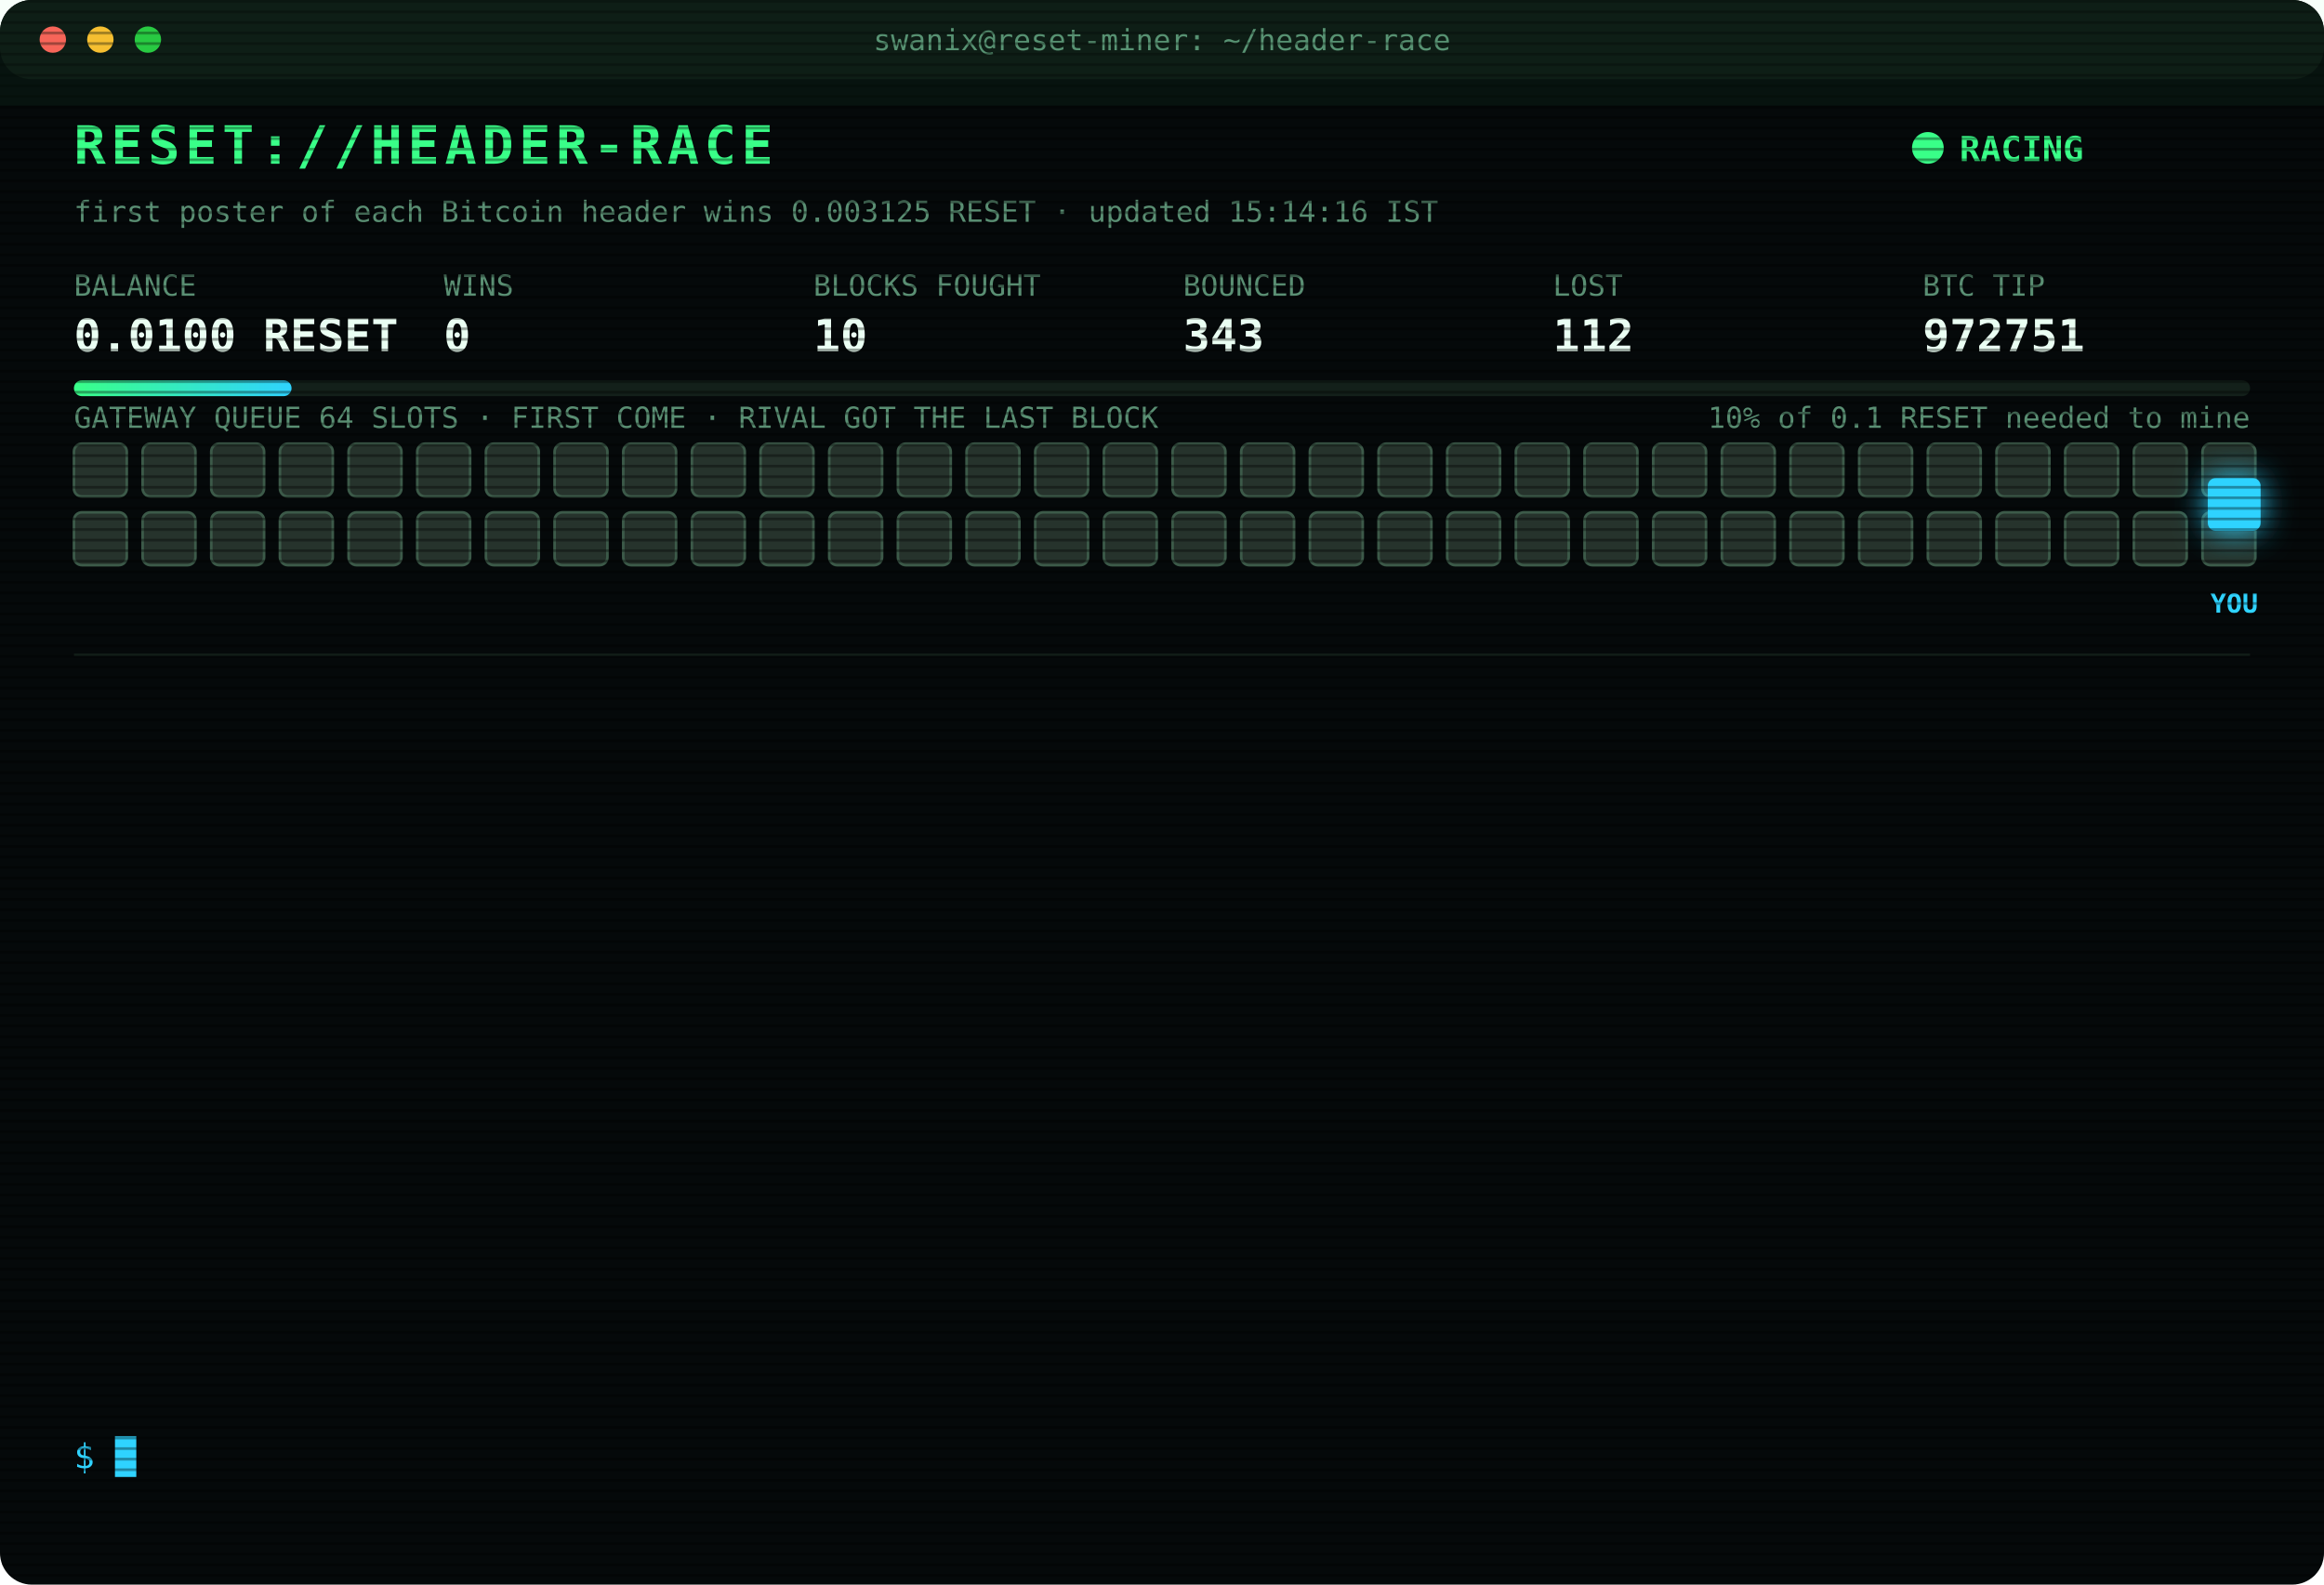
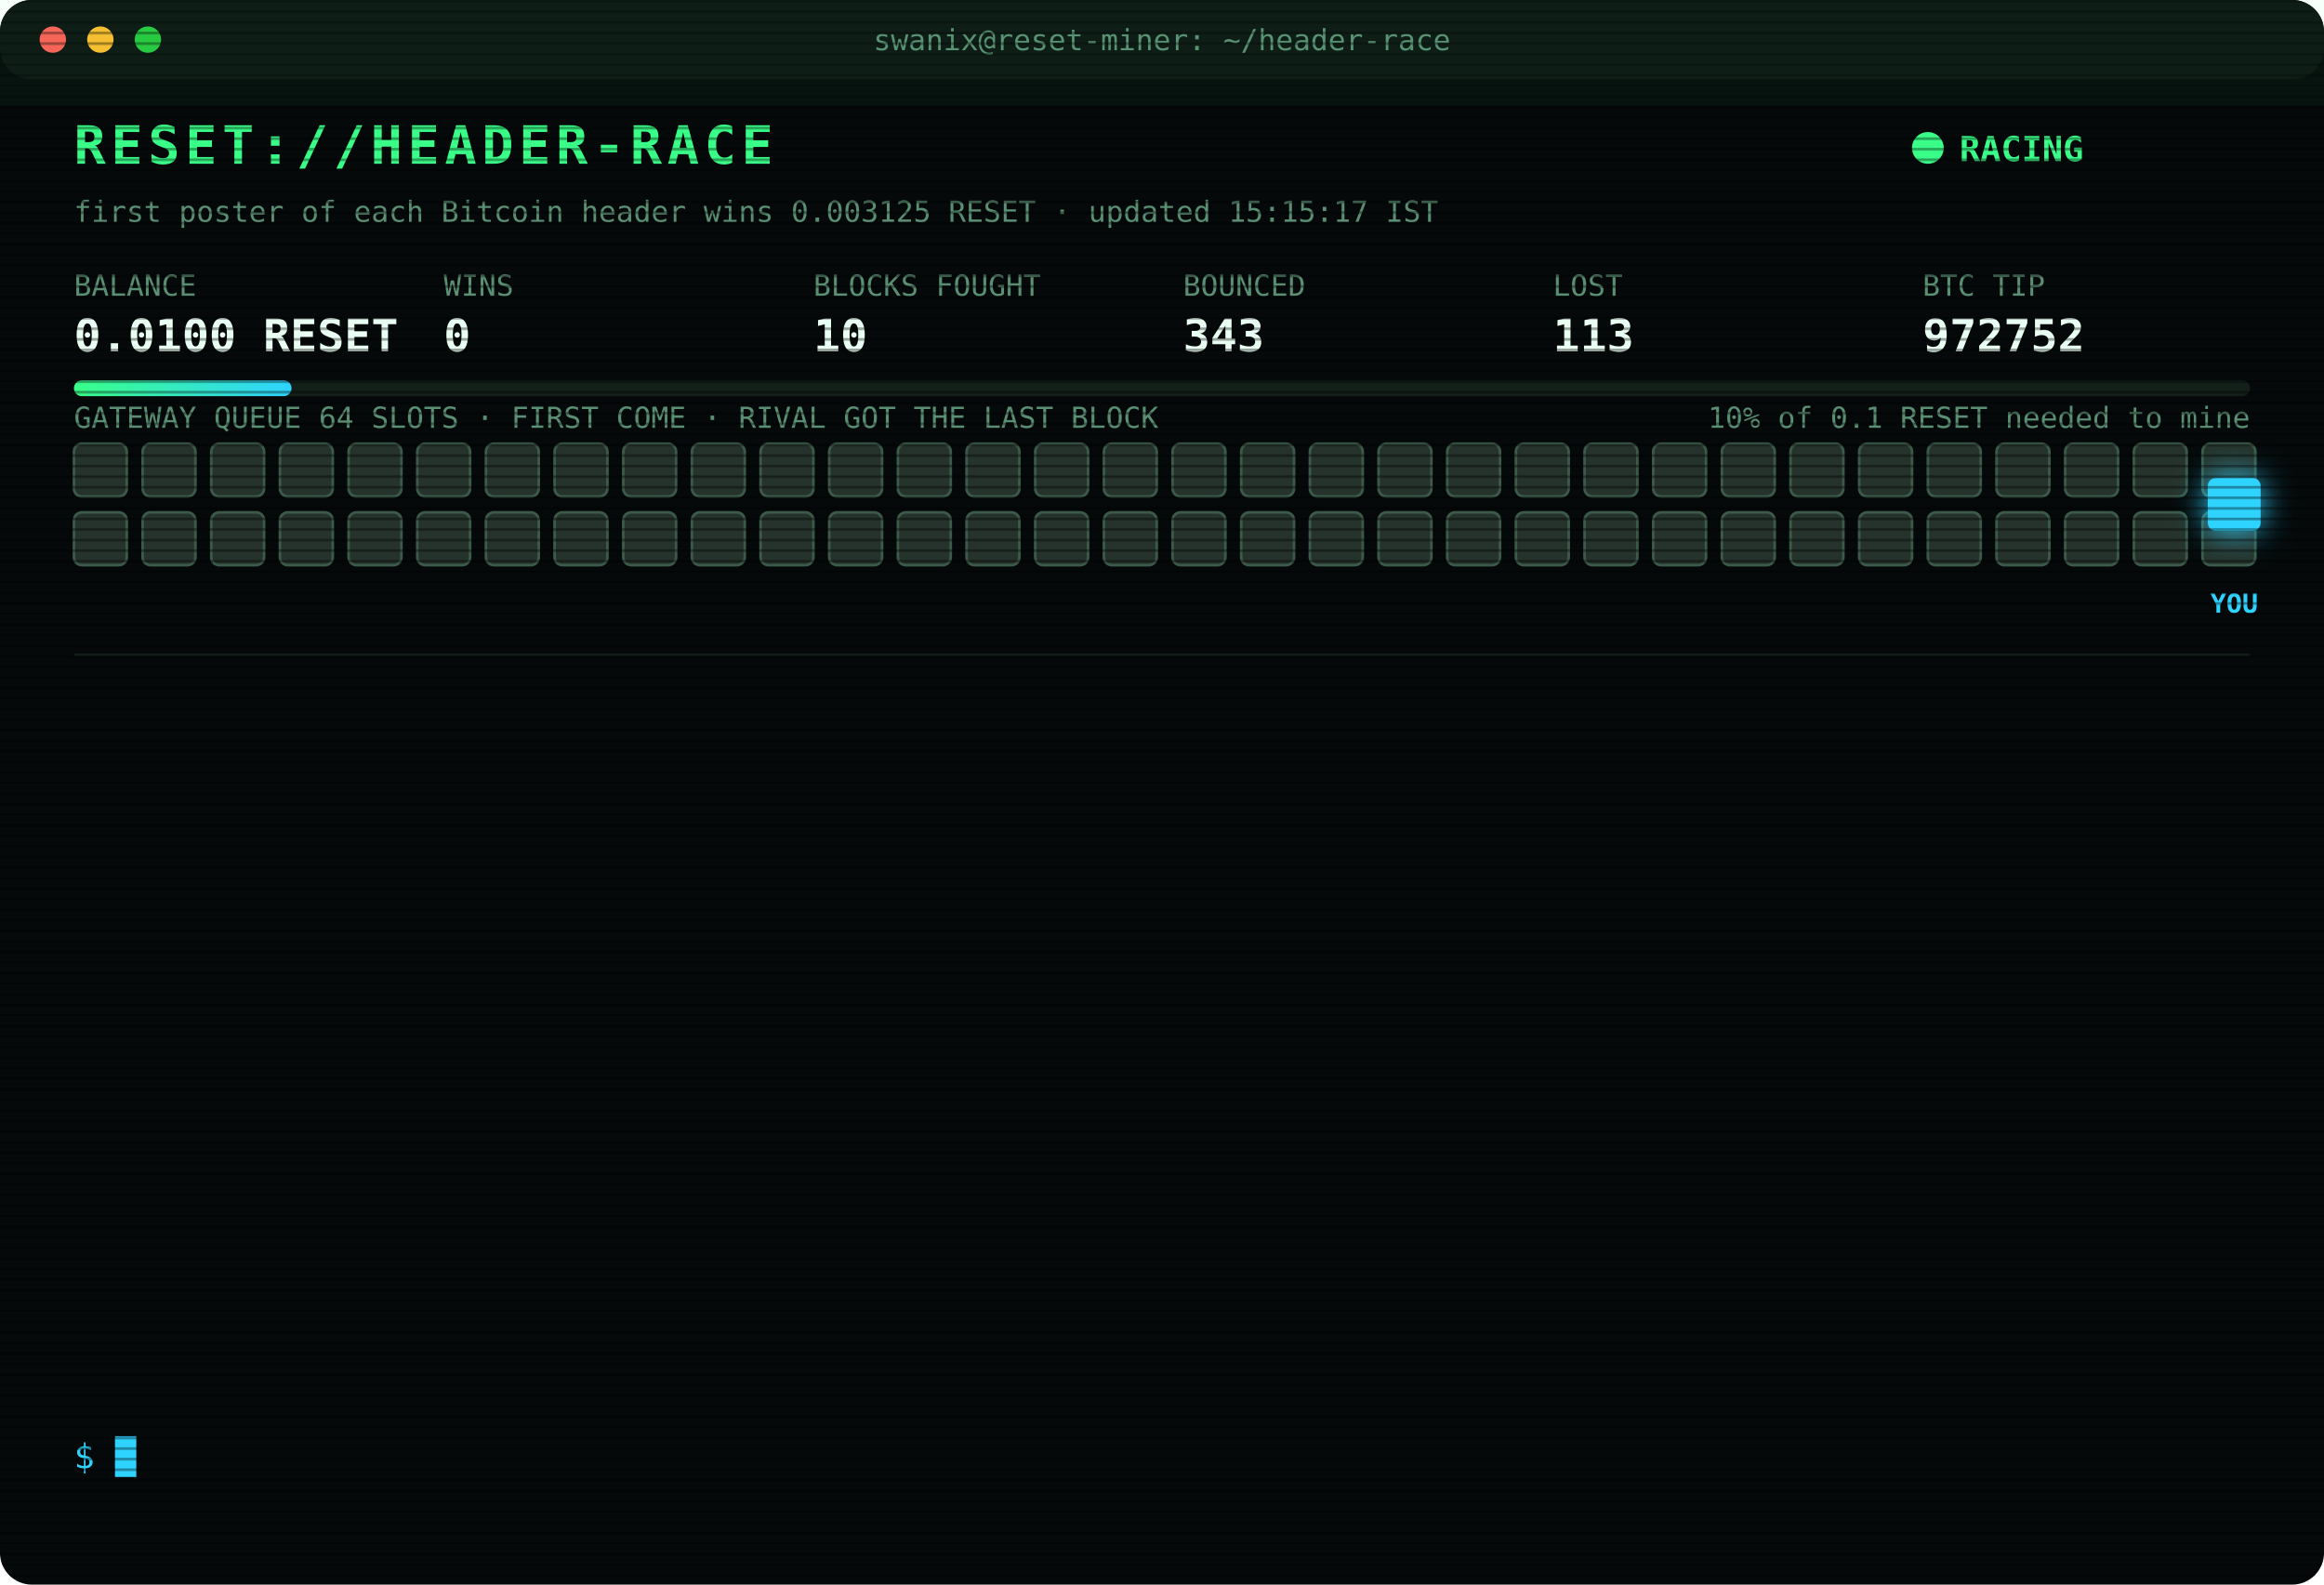
<svg xmlns="http://www.w3.org/2000/svg" width="880" height="600" viewBox="0 0 880 600" font-family="ui-monospace,SFMono-Regular,Menlo,Consolas,monospace">
  <style>
text{font-size:13px;fill:#7CFFB2}
.title{font-size:20px;font-weight:700;fill:#39FF88;letter-spacing:2px;animation:glitch 3s infinite steps(1)}
.sub{fill:#2fd3ff}.k{fill:#5a8f73;font-size:11px}.v{font-size:17px;font-weight:700;fill:#eafff3}
.ts{fill:#3f6b56}.boot{fill:#2fd3ff}.dim{fill:#5a8f73}.bad{fill:#ff4d6d}.warn{fill:#ffd23f}.mag{fill:#ff5cf0}.win{fill:#39FF88;font-weight:700}
.tag{font-size:10px;fill:#2fd3ff;font-weight:700}
.rival{fill:#26332c;stroke:#3c5a49;animation:jam 1.2s infinite alternate}
.idle{fill:#141c18;stroke:#22302a;animation:breathe 4s infinite}
.me{fill:#2fd3ff;filter:drop-shadow(0 0 6px #2fd3ff)}
.hover{animation:nudge 1.1s infinite ease-in-out}.bounce{animation:kick 1.4s infinite}
.ln{opacity:0;animation:in .4s forwards}
.cur{animation:blink 1s infinite steps(1)}
.scan{animation:scan 6s infinite linear}
.led{animation:blink 1.4s infinite}
@keyframes in{from{opacity:0;transform:translateX(-6px)}to{opacity:1;transform:none}}
@keyframes blink{50%{opacity:0}}
@keyframes jam{to{fill:#33463b}}
@keyframes breathe{50%{opacity:.4}}
@keyframes nudge{50%{transform:translateX(-10px)}}
@keyframes kick{0%,100%{transform:none}30%{transform:translateX(-14px)}55%{transform:translateX(10px) translateY(-6px)}}
@keyframes glitch{0%,92%{transform:none}93%{transform:translateX(2px);fill:#ff4d6d}95%{transform:translateX(-2px);fill:#2fd3ff}97%{transform:none}}
@keyframes scan{from{transform:translateY(-40px)}to{transform:translateY(600px)}}
</style>
  <defs>
    <pattern id="sl" width="4" height="4" patternUnits="userSpaceOnUse">
      <rect width="4" height="1" fill="#000" opacity=".35" />
    </pattern>
    <linearGradient id="bar">
      <stop offset="0" stop-color="#39FF88" />
      <stop offset="1" stop-color="#2fd3ff" />
    </linearGradient>
  </defs>
  <rect width="880" height="600" rx="12" fill="#05090a" />
  <rect width="880" height="30" rx="12" fill="#0d1512" />
  <circle cx="20" cy="15" r="5" fill="#ff5f57" />
  <circle cx="38" cy="15" r="5" fill="#febc2e" />
  <circle cx="56" cy="15" r="5" fill="#28c840" />
  <text x="440" y="19" text-anchor="middle" class="k">swanix@reset-miner: ~/header-race</text>
  <text x="28" y="62" class="title">RESET://HEADER-RACE</text>
  <circle class="led" cx="730" cy="56" r="6" fill="#39FF88" />
  <text x="742" y="61" class="win">RACING</text>
-   <text x="28" y="84" class="k">first poster of each Bitcoin header wins 0.003125 RESET · updated 15:14:16 IST</text>
+   <text x="28" y="84" class="k">first poster of each Bitcoin header wins 0.003125 RESET · updated 15:15:17 IST</text>
  <text x="28" y="112" class="k">BALANCE</text>
  <text x="28" y="133" class="v">0.0100 RESET</text>
  <text x="168" y="112" class="k">WINS</text>
  <text x="168" y="133" class="v">0</text>
  <text x="308" y="112" class="k">BLOCKS FOUGHT</text>
  <text x="308" y="133" class="v">10</text>
  <text x="448" y="112" class="k">BOUNCED</text>
  <text x="448" y="133" class="v">343</text>
  <text x="588" y="112" class="k">LOST</text>
-   <text x="588" y="133" class="v">112</text>
+   <text x="588" y="133" class="v">113</text>
  <text x="728" y="112" class="k">BTC TIP</text>
-   <text x="728" y="133" class="v">972751</text>
+   <text x="728" y="133" class="v">972752</text>
  <rect x="28" y="144" width="824" height="6" rx="3" fill="#13201a" />
  <rect x="28" y="144" width="82.4" height="6" rx="3" fill="url(#bar)" />
  <text x="852" y="162" text-anchor="end" class="k">10% of 0.1 RESET needed to mine</text>
  <text x="28" y="162" class="k">GATEWAY QUEUE 64 SLOTS · FIRST COME · RIVAL GOT THE LAST BLOCK</text>
  <rect class="rival" x="28" y="168" width="20" height="20" rx="3" style="animation-delay:0.00s" />
  <rect class="rival" x="54" y="168" width="20" height="20" rx="3" style="animation-delay:0.05s" />
  <rect class="rival" x="80" y="168" width="20" height="20" rx="3" style="animation-delay:0.10s" />
  <rect class="rival" x="106" y="168" width="20" height="20" rx="3" style="animation-delay:0.15s" />
  <rect class="rival" x="132" y="168" width="20" height="20" rx="3" style="animation-delay:0.20s" />
  <rect class="rival" x="158" y="168" width="20" height="20" rx="3" style="animation-delay:0.25s" />
  <rect class="rival" x="184" y="168" width="20" height="20" rx="3" style="animation-delay:0.30s" />
  <rect class="rival" x="210" y="168" width="20" height="20" rx="3" style="animation-delay:0.35s" />
  <rect class="rival" x="236" y="168" width="20" height="20" rx="3" style="animation-delay:0.40s" />
  <rect class="rival" x="262" y="168" width="20" height="20" rx="3" style="animation-delay:0.45s" />
  <rect class="rival" x="288" y="168" width="20" height="20" rx="3" style="animation-delay:0.50s" />
  <rect class="rival" x="314" y="168" width="20" height="20" rx="3" style="animation-delay:0.55s" />
  <rect class="rival" x="340" y="168" width="20" height="20" rx="3" style="animation-delay:0.60s" />
  <rect class="rival" x="366" y="168" width="20" height="20" rx="3" style="animation-delay:0.65s" />
  <rect class="rival" x="392" y="168" width="20" height="20" rx="3" style="animation-delay:0.70s" />
  <rect class="rival" x="418" y="168" width="20" height="20" rx="3" style="animation-delay:0.75s" />
  <rect class="rival" x="444" y="168" width="20" height="20" rx="3" style="animation-delay:0.80s" />
  <rect class="rival" x="470" y="168" width="20" height="20" rx="3" style="animation-delay:0.85s" />
  <rect class="rival" x="496" y="168" width="20" height="20" rx="3" style="animation-delay:0.90s" />
  <rect class="rival" x="522" y="168" width="20" height="20" rx="3" style="animation-delay:0.95s" />
  <rect class="rival" x="548" y="168" width="20" height="20" rx="3" style="animation-delay:1.00s" />
  <rect class="rival" x="574" y="168" width="20" height="20" rx="3" style="animation-delay:1.05s" />
  <rect class="rival" x="600" y="168" width="20" height="20" rx="3" style="animation-delay:1.10s" />
  <rect class="rival" x="626" y="168" width="20" height="20" rx="3" style="animation-delay:1.15s" />
  <rect class="rival" x="652" y="168" width="20" height="20" rx="3" style="animation-delay:1.20s" />
  <rect class="rival" x="678" y="168" width="20" height="20" rx="3" style="animation-delay:1.25s" />
  <rect class="rival" x="704" y="168" width="20" height="20" rx="3" style="animation-delay:1.30s" />
  <rect class="rival" x="730" y="168" width="20" height="20" rx="3" style="animation-delay:1.35s" />
  <rect class="rival" x="756" y="168" width="20" height="20" rx="3" style="animation-delay:1.40s" />
  <rect class="rival" x="782" y="168" width="20" height="20" rx="3" style="animation-delay:1.45s" />
  <rect class="rival" x="808" y="168" width="20" height="20" rx="3" style="animation-delay:1.50s" />
  <rect class="rival" x="834" y="168" width="20" height="20" rx="3" style="animation-delay:1.55s" />
  <rect class="rival" x="28" y="194" width="20" height="20" rx="3" style="animation-delay:1.60s" />
  <rect class="rival" x="54" y="194" width="20" height="20" rx="3" style="animation-delay:1.65s" />
  <rect class="rival" x="80" y="194" width="20" height="20" rx="3" style="animation-delay:1.70s" />
  <rect class="rival" x="106" y="194" width="20" height="20" rx="3" style="animation-delay:1.75s" />
  <rect class="rival" x="132" y="194" width="20" height="20" rx="3" style="animation-delay:1.80s" />
  <rect class="rival" x="158" y="194" width="20" height="20" rx="3" style="animation-delay:1.85s" />
  <rect class="rival" x="184" y="194" width="20" height="20" rx="3" style="animation-delay:1.90s" />
  <rect class="rival" x="210" y="194" width="20" height="20" rx="3" style="animation-delay:1.95s" />
  <rect class="rival" x="236" y="194" width="20" height="20" rx="3" style="animation-delay:2.00s" />
  <rect class="rival" x="262" y="194" width="20" height="20" rx="3" style="animation-delay:2.05s" />
  <rect class="rival" x="288" y="194" width="20" height="20" rx="3" style="animation-delay:2.10s" />
  <rect class="rival" x="314" y="194" width="20" height="20" rx="3" style="animation-delay:2.15s" />
  <rect class="rival" x="340" y="194" width="20" height="20" rx="3" style="animation-delay:2.20s" />
  <rect class="rival" x="366" y="194" width="20" height="20" rx="3" style="animation-delay:2.25s" />
  <rect class="rival" x="392" y="194" width="20" height="20" rx="3" style="animation-delay:2.30s" />
  <rect class="rival" x="418" y="194" width="20" height="20" rx="3" style="animation-delay:2.35s" />
  <rect class="rival" x="444" y="194" width="20" height="20" rx="3" style="animation-delay:2.40s" />
  <rect class="rival" x="470" y="194" width="20" height="20" rx="3" style="animation-delay:2.45s" />
  <rect class="rival" x="496" y="194" width="20" height="20" rx="3" style="animation-delay:2.50s" />
  <rect class="rival" x="522" y="194" width="20" height="20" rx="3" style="animation-delay:2.55s" />
  <rect class="rival" x="548" y="194" width="20" height="20" rx="3" style="animation-delay:2.60s" />
  <rect class="rival" x="574" y="194" width="20" height="20" rx="3" style="animation-delay:2.65s" />
  <rect class="rival" x="600" y="194" width="20" height="20" rx="3" style="animation-delay:2.70s" />
  <rect class="rival" x="626" y="194" width="20" height="20" rx="3" style="animation-delay:2.75s" />
  <rect class="rival" x="652" y="194" width="20" height="20" rx="3" style="animation-delay:2.80s" />
  <rect class="rival" x="678" y="194" width="20" height="20" rx="3" style="animation-delay:2.85s" />
  <rect class="rival" x="704" y="194" width="20" height="20" rx="3" style="animation-delay:2.90s" />
  <rect class="rival" x="730" y="194" width="20" height="20" rx="3" style="animation-delay:2.95s" />
  <rect class="rival" x="756" y="194" width="20" height="20" rx="3" style="animation-delay:3.00s" />
  <rect class="rival" x="782" y="194" width="20" height="20" rx="3" style="animation-delay:3.05s" />
  <rect class="rival" x="808" y="194" width="20" height="20" rx="3" style="animation-delay:3.10s" />
  <rect class="rival" x="834" y="194" width="20" height="20" rx="3" style="animation-delay:3.15s" />
  <g class="hover">
    <rect class="me" x="836" y="181" width="20" height="20" rx="3" />
    <text class="tag" x="846" y="232" text-anchor="middle">YOU</text>
  </g>
  <line x1="28" x2="852" y1="248" y2="248" stroke="#13201a" />
  <g class="ln" style="animation-delay:0.40s">
-     <text x="28" y="270" class="ts">13:34:32</text>
-     <text x="104" y="270" class="bad">[LOST] #972738 taken by a rival miner</text>
+     <text x="28" y="270" class="ts">13:37:32</text>
+     <text x="104" y="270" class="bad">[LOST] #972739 taken by a rival miner</text>
  </g>
  <g class="ln" style="animation-delay:0.65s">
-     <text x="28" y="292" class="ts">13:37:32</text>
-     <text x="104" y="292" class="bad">[LOST] #972739 taken by a rival miner</text>
+     <text x="28" y="292" class="ts">13:51:10</text>
+     <text x="104" y="292" class="bad">[LOST] #972740 taken by a rival miner</text>
  </g>
  <g class="ln" style="animation-delay:0.90s">
-     <text x="28" y="314" class="ts">13:51:10</text>
-     <text x="104" y="314" class="bad">[LOST] #972740 taken by a rival miner</text>
+     <text x="28" y="314" class="ts">14:07:40</text>
+     <text x="104" y="314" class="bad">[LOST] #972741 taken by a rival miner</text>
  </g>
  <g class="ln" style="animation-delay:1.15s">
-     <text x="28" y="336" class="ts">14:07:40</text>
-     <text x="104" y="336" class="bad">[LOST] #972741 taken by a rival miner</text>
+     <text x="28" y="336" class="ts">14:12:09</text>
+     <text x="104" y="336" class="bad">[LOST] #972742 taken by a rival miner</text>
  </g>
  <g class="ln" style="animation-delay:1.40s">
-     <text x="28" y="358" class="ts">14:12:09</text>
-     <text x="104" y="358" class="bad">[LOST] #972742 taken by a rival miner</text>
+     <text x="28" y="358" class="ts">14:16:04</text>
+     <text x="104" y="358" class="bad">[LOST] #972743 taken by a rival miner</text>
  </g>
  <g class="ln" style="animation-delay:1.65s">
-     <text x="28" y="380" class="ts">14:16:04</text>
-     <text x="104" y="380" class="bad">[LOST] #972743 taken by a rival miner</text>
+     <text x="28" y="380" class="ts">14:17:18</text>
+     <text x="104" y="380" class="bad">[LOST] #972744 taken by a rival miner</text>
  </g>
  <g class="ln" style="animation-delay:1.90s">
-     <text x="28" y="402" class="ts">14:17:18</text>
-     <text x="104" y="402" class="bad">[LOST] #972744 taken by a rival miner</text>
+     <text x="28" y="402" class="ts">14:23:55</text>
+     <text x="104" y="402" class="bad">[LOST] #972746 taken by a rival miner</text>
  </g>
  <g class="ln" style="animation-delay:2.15s">
-     <text x="28" y="424" class="ts">14:23:55</text>
-     <text x="104" y="424" class="bad">[LOST] #972746 taken by a rival miner</text>
+     <text x="28" y="424" class="ts">14:30:26</text>
+     <text x="104" y="424" class="boot">[BOOT] racer v3 online · 3 feeds · stint 340m</text>
  </g>
  <g class="ln" style="animation-delay:2.40s">
-     <text x="28" y="446" class="ts">14:30:26</text>
-     <text x="104" y="446" class="boot">[BOOT] racer v3 online · 3 feeds · stint 340m</text>
+     <text x="28" y="446" class="ts">14:48:34</text>
+     <text x="104" y="446" class="bad">[LOST] #972748 taken by a rival miner</text>
  </g>
  <g class="ln" style="animation-delay:2.65s">
-     <text x="28" y="468" class="ts">14:48:34</text>
-     <text x="104" y="468" class="bad">[LOST] #972748 taken by a rival miner</text>
+     <text x="28" y="468" class="ts">14:50:59</text>
+     <text x="104" y="468" class="bad">[LOST] #972749 taken by a rival miner</text>
  </g>
  <g class="ln" style="animation-delay:2.90s">
-     <text x="28" y="490" class="ts">14:50:59</text>
-     <text x="104" y="490" class="bad">[LOST] #972749 taken by a rival miner</text>
+     <text x="28" y="490" class="ts">15:10:46</text>
+     <text x="104" y="490" class="bad">[LOST] #972750 taken by a rival miner</text>
  </g>
  <g class="ln" style="animation-delay:3.15s">
-     <text x="28" y="512" class="ts">15:10:46</text>
-     <text x="104" y="512" class="bad">[LOST] #972750 taken by a rival miner</text>
+     <text x="28" y="512" class="ts">15:14:16</text>
+     <text x="104" y="512" class="bad">[LOST] #972751 taken by a rival miner</text>
  </g>
  <g class="ln" style="animation-delay:3.40s">
-     <text x="28" y="534" class="ts">15:14:16</text>
-     <text x="104" y="534" class="bad">[LOST] #972751 taken by a rival miner</text>
+     <text x="28" y="534" class="ts">15:15:17</text>
+     <text x="104" y="534" class="bad">[LOST] #972752 taken by a rival miner</text>
  </g>
  <text x="28" y="556" class="sub">$ <tspan class="cur">█</tspan>
  </text>
  <rect width="880" height="600" rx="12" fill="url(#sl)" pointer-events="none" />
  <rect class="scan" width="880" height="40" fill="#39FF88" opacity=".04" />
</svg>
